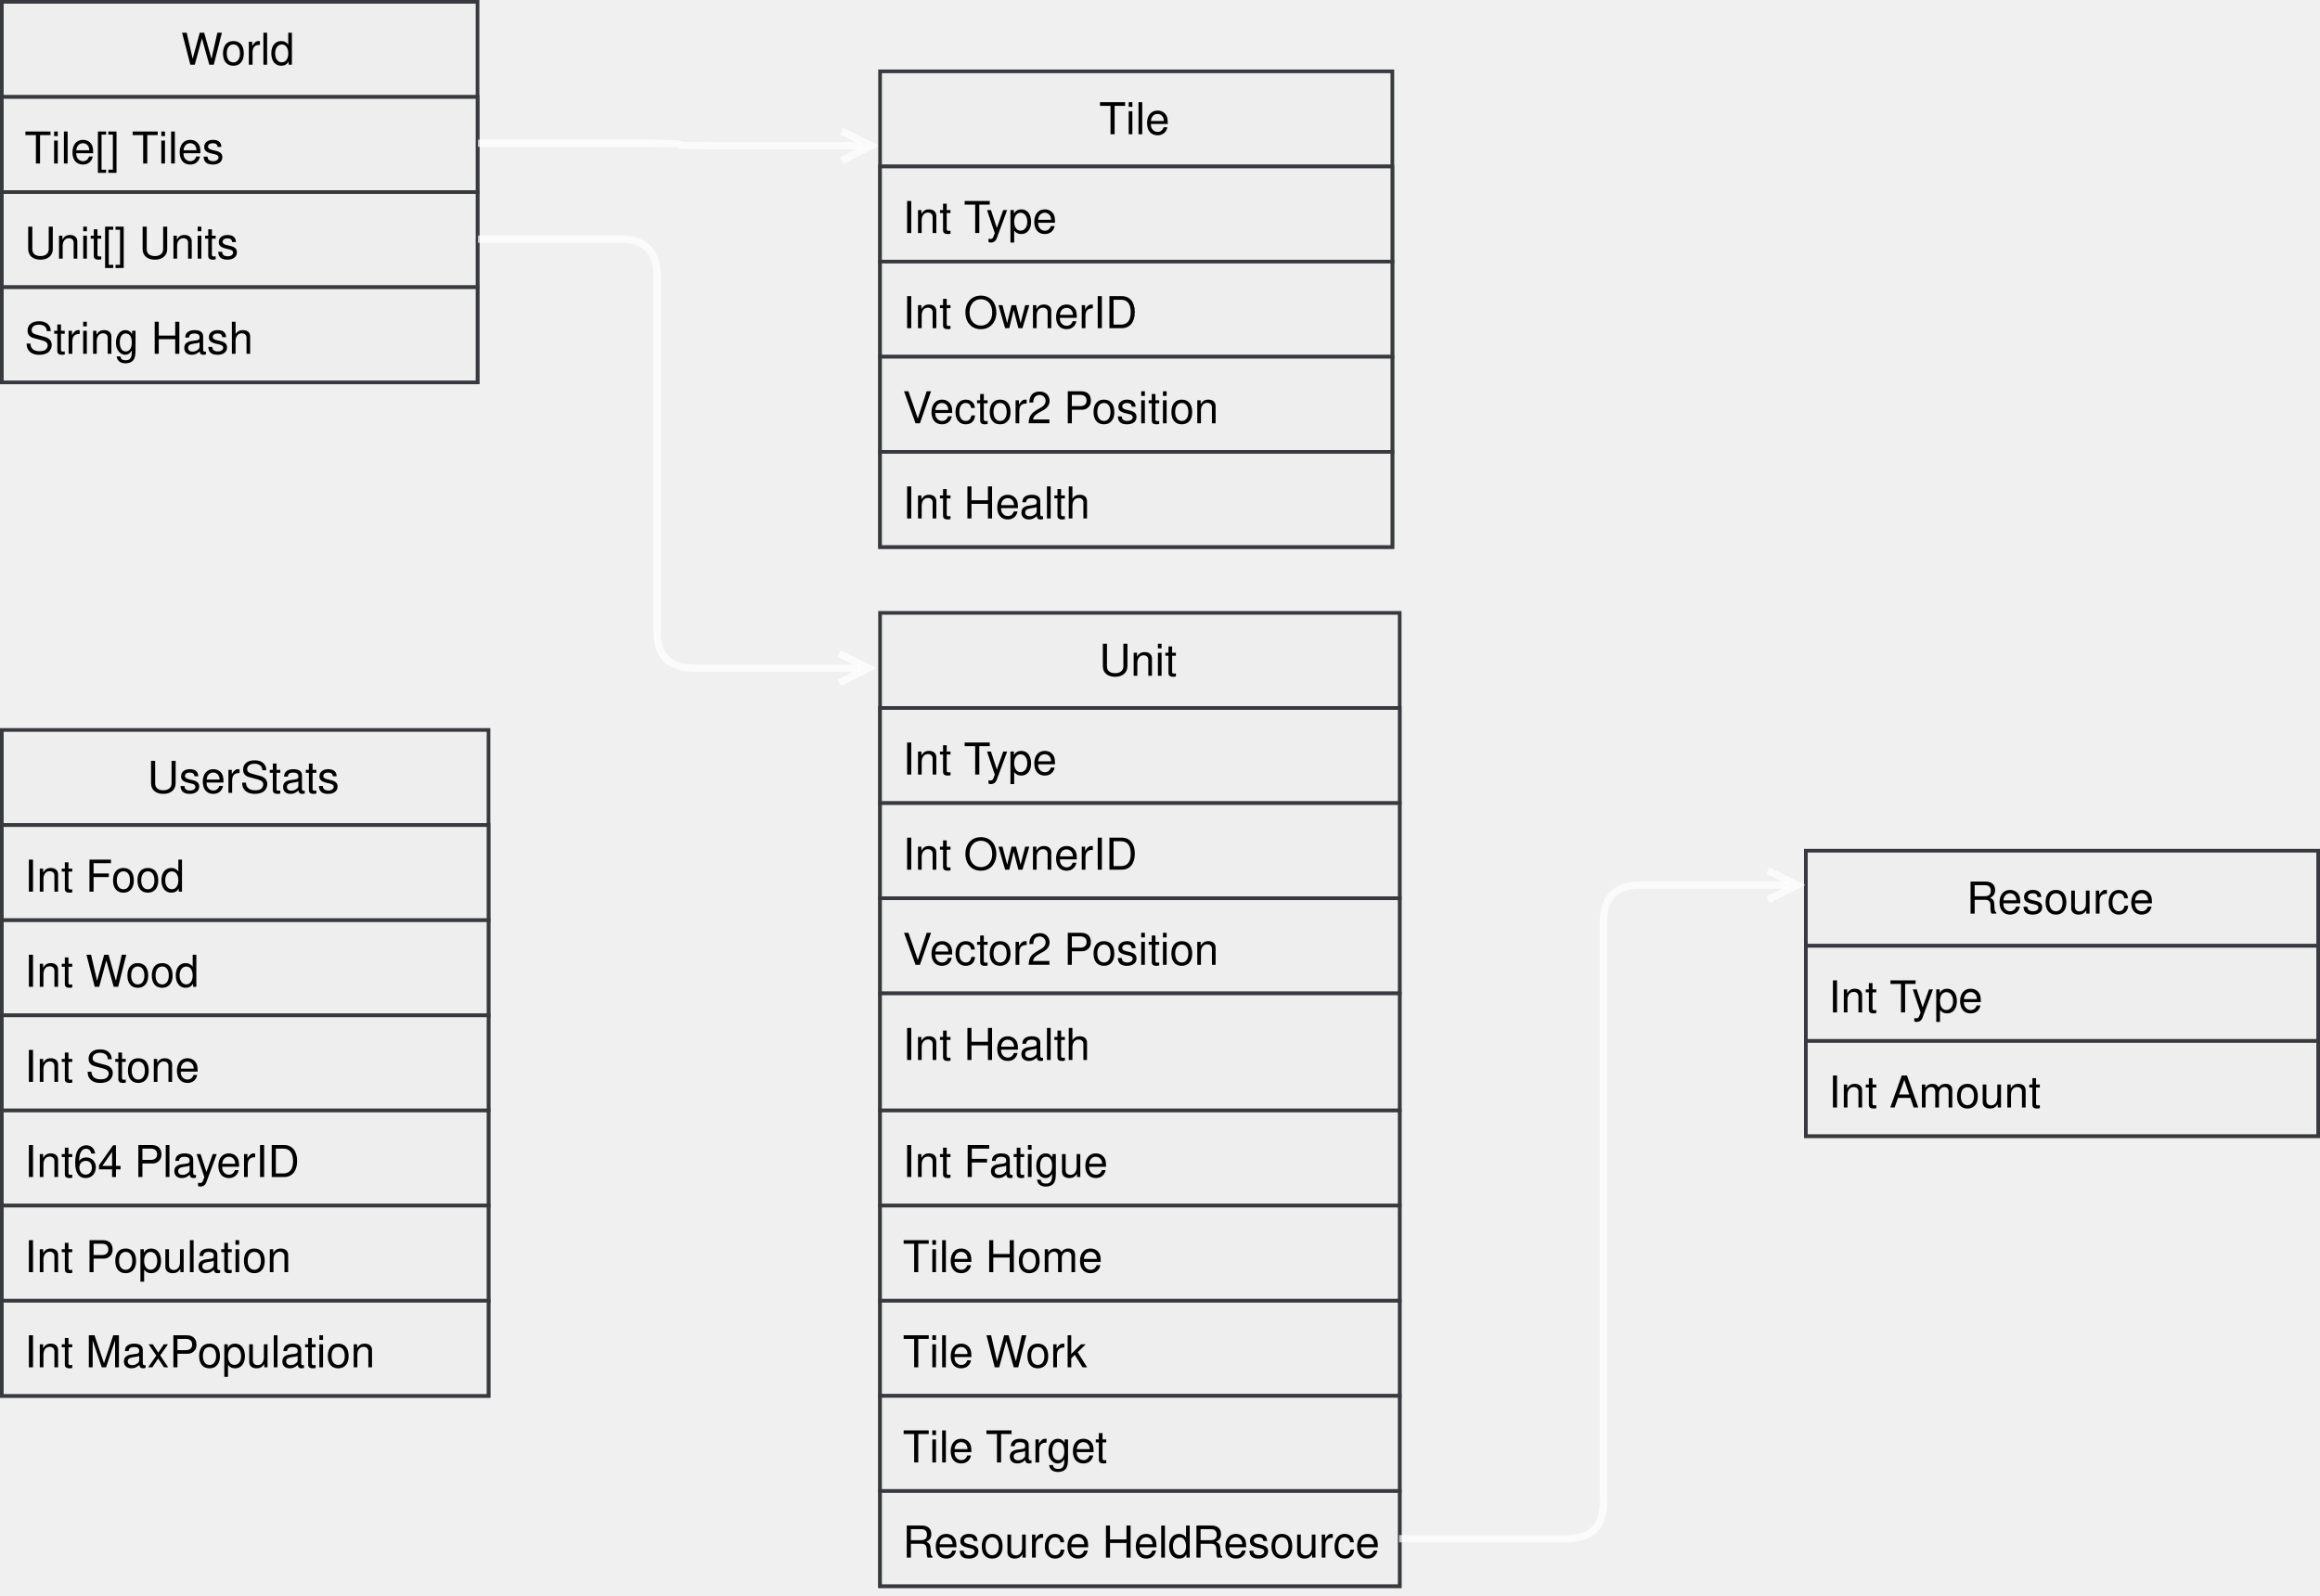
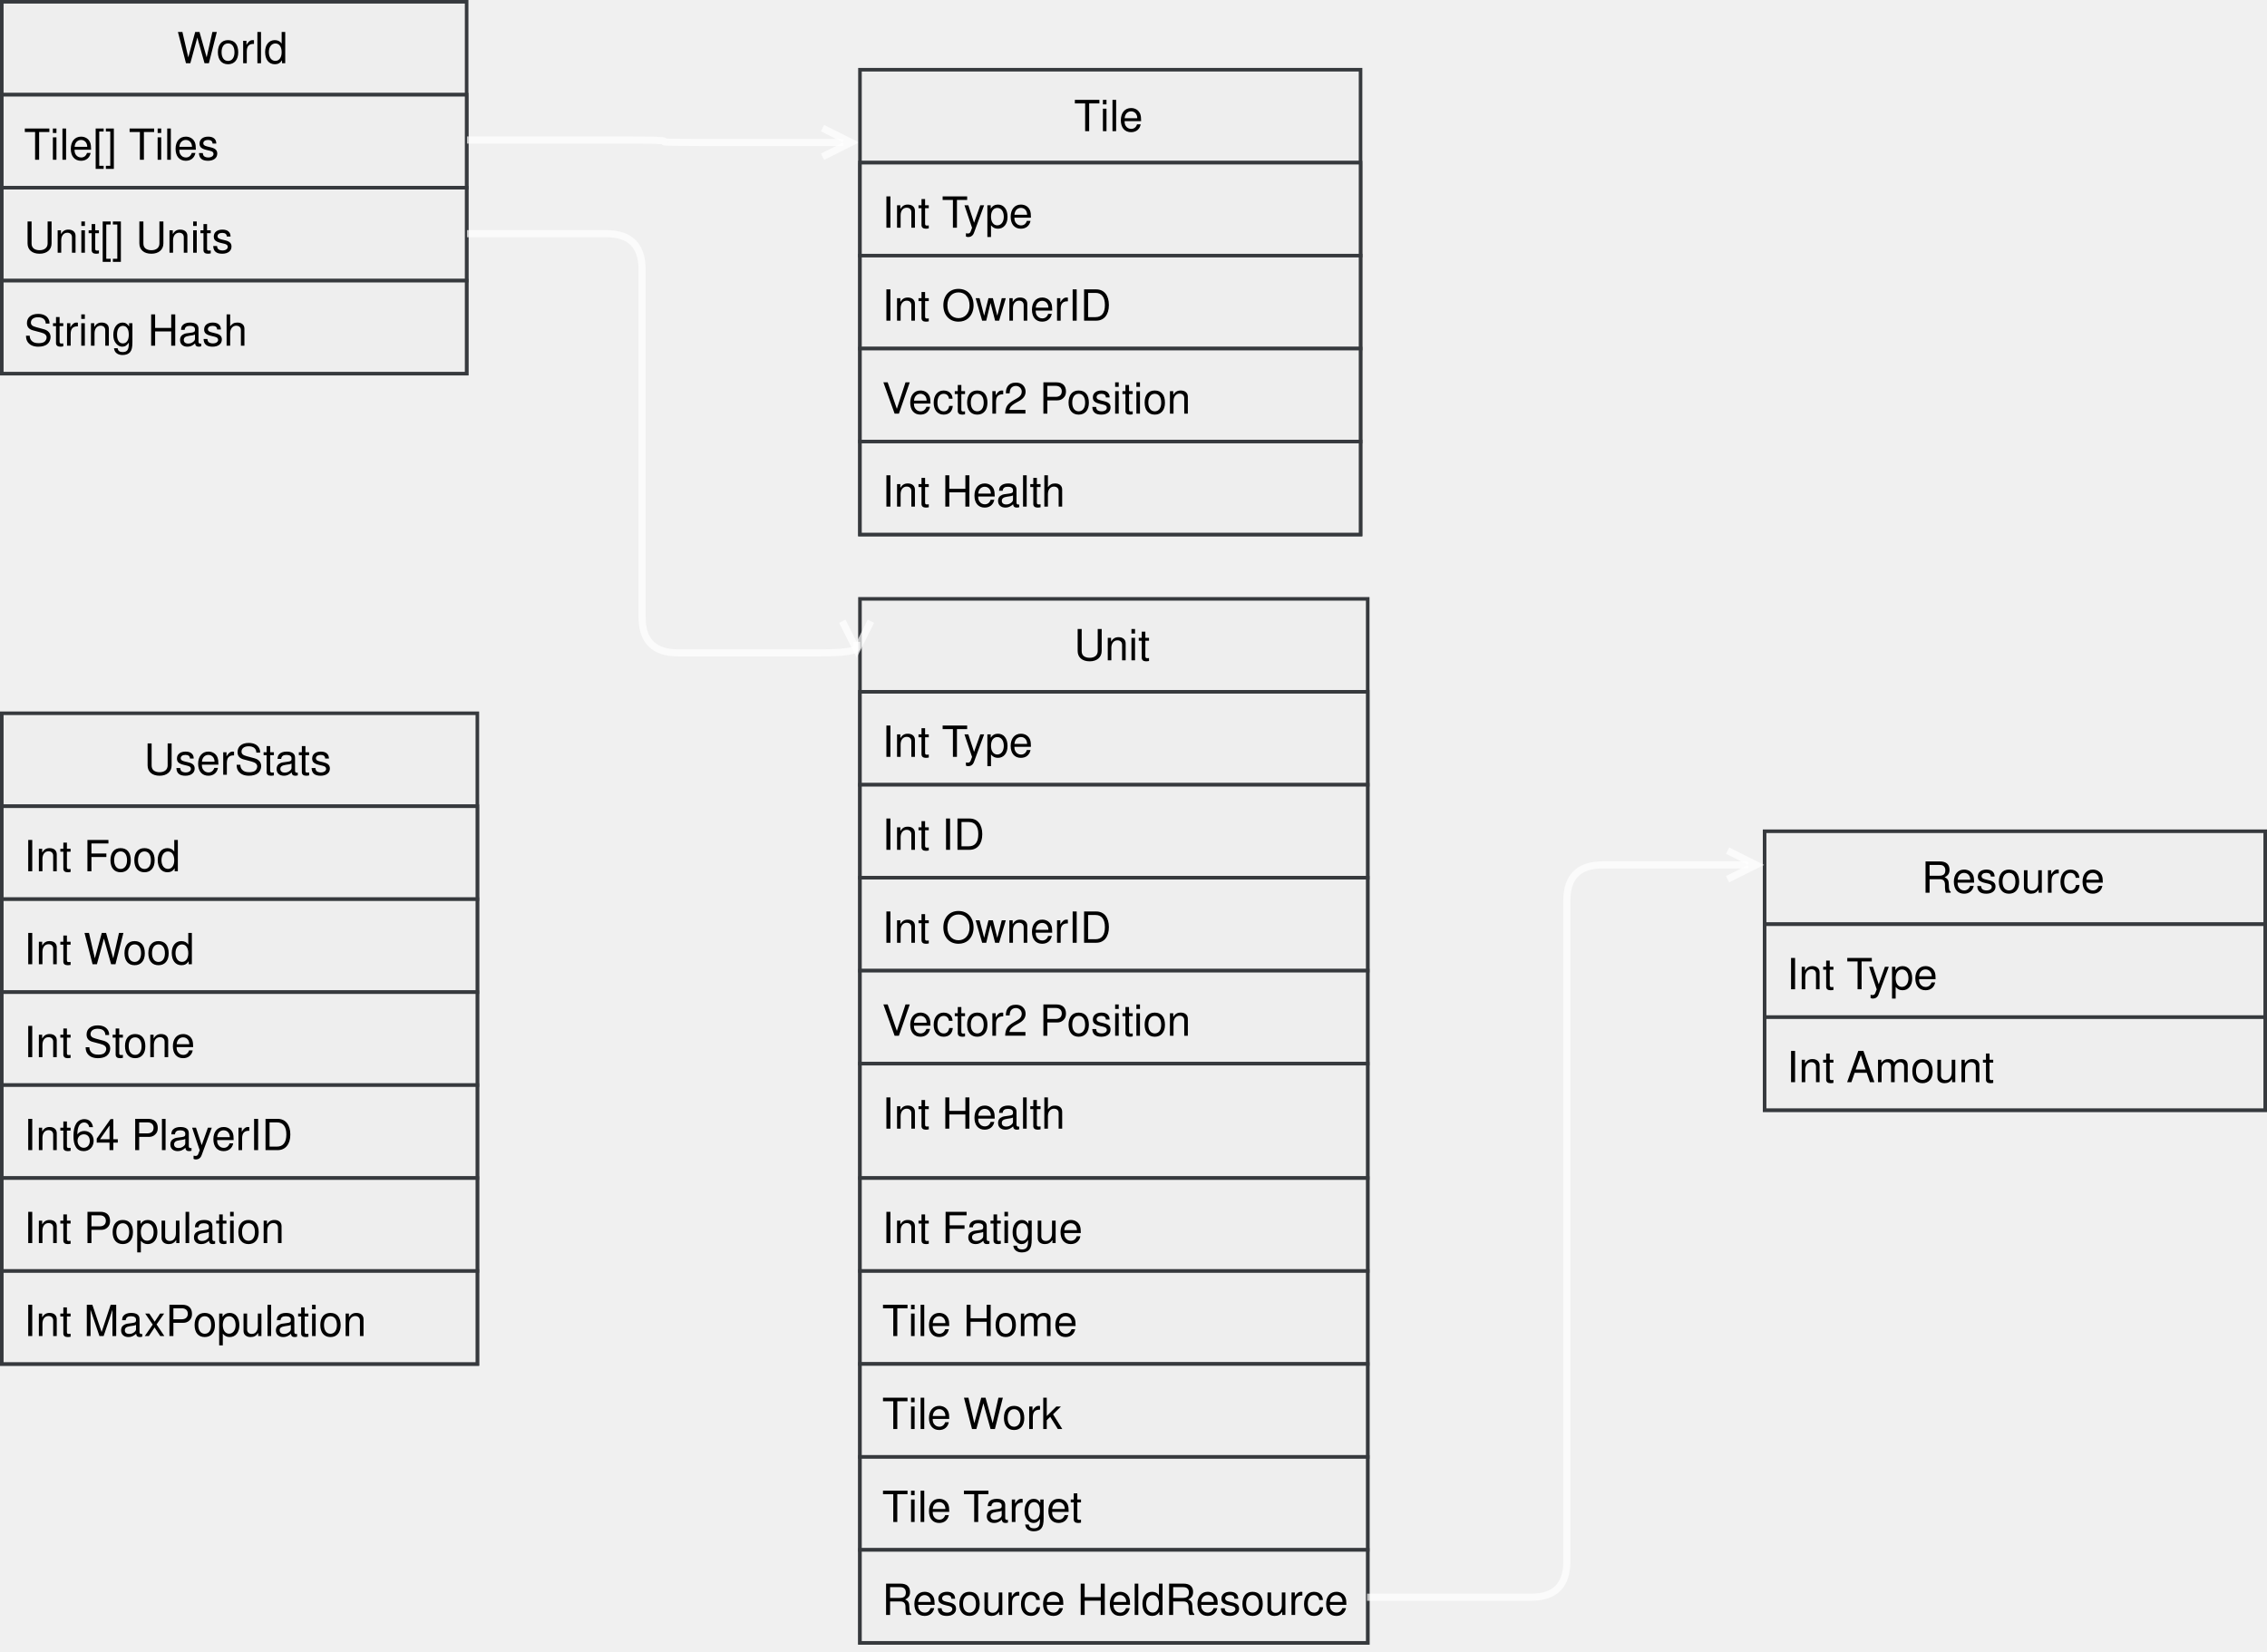
- <svg xmlns="http://www.w3.org/2000/svg" version="1.1" width="634px" height="436px" viewBox="-0.5 -0.5 634 436" content="&lt;mxfile modified=&quot;2019-04-03T17:16:42.804Z&quot; host=&quot;www.draw.io&quot; agent=&quot;Mozilla/5.0 (Windows NT 10.0; Win64; x64) AppleWebKit/537.36 (KHTML, like Gecko) Chrome/73.0.368.86 Safari/537.36&quot; version=&quot;10.6.0&quot; etag=&quot;bglw6HK7ozkGkFH5F_wP&quot; type=&quot;device&quot;&gt;&lt;diagram id=&quot;ht1FC1jm1WLuWW5--WOp&quot;&gt;7Zxfc5s4EMA/jR+vA8hg5zFxkktn0jlP3F56j4pRsC4YeYRc2/30twKJP5ZInQbonY+0M/EukhD6rbTLSs4Izdb73znerD6xkMQjzwn3I3Q98jx37CD4JTWHXOOP3VwRcRrmKqdULOh3ompq7ZaGJFW6XCUYiwXd1JVLliRkKWo6zDnb1Ys9szisKTY4IoZiscSxqX2koVjl2qk3KfV3hEYrfWc3uMivPOHlS8TZNlH3G3nIc+W//PIa67bUg6YrHLJdRYVuRmjGGRP5p/V+RmI5tvVhu224WvSbk0ScUsHLK3zD8VY9+iPjMFh558RBD0i6o+sYJyBdPbNELNQVB+TlisbhPT6wrbxjKmAEtHS1Ypx+h/I4hksuKOAyF4q3F9RKLGRN1SYnKZSZ68dwj1Sf8L5W8B6nQveGxTHepPQp65+suMY8oskVE4KtVaEoxmmqW5CwSKikgkfe1pou9QU1APc00Q0/0ziesZjxbIgQyX6yZ+TshVSuoABdoLDSyG2lZsKyUVUcCBdk38jSLSwEZh5hayL4AYroCtqo1KRzfSXvShN2kdKtqubrjNXUUdMmKtouTQc+KOuxWxIyLOkzBQb+1cgHwZFCapgVPKw0ExzTKAFNTJ6lKEeBwmS8VGrBNnLwNnhJk+g+K3M9LjUP6kmkikHd5zgjuKJhSJKMsMACPxUGu2E0EdmTys5dwYDMnA9+1s0ZyG4pw39ZnIsZS4AqphkIAta2I9Lijozn7QZxEnXPTl1Rhll0EmRd7j2MxwbjLwkVBWMpDIw7YOx7/TH2DcYLwYEA6O5wujpzvFXP8EtQT6b9oQ4MmCSEMEiJMGYrFrEExzeltjJc0gWWZe6ZJJwp/yZCHJSPx1vBpJcXax0BkD0VXyuf/5KjDaxy6Vo79kw4aCGBJ/taFfJarj/WirJiJtVqzgmnMDiEa19+DPA2+ymu6JDPyxoIL2VAKQdkk9kiaKT/Vm0xacBC3m7iFBYgh7HGP2VbviQ1RwmBUEQUzIlpJQ2unpMYC/qt3rrNBlTVuZwoZYiApkchwvSi3kTeK1XryJKKbpxkXBN7PHDegWUvvuL1KBAFR4j1q0l1RRnbokC9zLxiTg/wsoWTSHJsvN8EGfcbBz9ewHAMEzTBglzJMUzfaX1Tw/o+ZvPg82Fj2uB5ubCOrG7y5ijUZmRtuK2LBrZ/7BLCP4IM90BuuRoPpNskbYtFuyKt00EV1H/CCsS4VM5ZSgVlyQC5fci2KLQzyG7DfL4j4BPO/YXjl+AtEj698DVzjFnWYIgEe44EkTuxUPds1NvAbiYEhxDsnbjfngm0422BrpkKHIKwHllbo7CuWJspQR2FzbzR5RCIdQnaGol1BToYIrG++dpDMQtg5LUA2EzK5YBvsaDRdnDLnRBGffplM/GVp12dO2hs4NsF36BPX2wmvxTfR8ZfBr5d8J326II9M+Ol+H7O94sGwh28OLkn+uBWCJvprgei9gdlpBWHpTiwbp+1TnP1wtozGP7bd9h/cz44TjCqbbM7/mTU6jZ77WBdD1vuanpXt9x1VrL1PXfoOj5UCqj5U7Z8tCXvXSiXXixGftXEflgeqReD0iTzHvzszqnlIF/jgjSkbFtO2QY6a6rhTm2xpSVRr9ME57B3bzlmOGSO33nmDL3uFHvcvbccMMzpXq5hJIYAtwu+fe7Zn8GpQs//b4c7xVdmKvGOduvdnzH0jpxKMeN1E3lXjTOG5mHF4CjS0WF6+4cVLacVv6SEQ/BhOdB+XlHP/+O7MGhsOQWJkLkEulOv2eBPXgObjh/eMhYOHu6nPNzbzx/a8Lbi4ZoOID4OdLuha/3+S0d0kZmBzekuhFydBrzt47V+56UrvNbThgG8cjrzGB/ysysD49YZW/e5O4PsNczhOdtsZXA7HFbpBjKyJNc7g9x0wBAi4oFzt5z97sItEMs/f5C/ypV/YwLd/AM=&lt;/diagram&gt;&lt;/mxfile&gt;">
+ <svg xmlns="http://www.w3.org/2000/svg" version="1.1" width="634px" height="462px" viewBox="-0.5 -0.5 634 462" content="&lt;mxfile modified=&quot;2019-04-03T20:21:41.485Z&quot; host=&quot;www.draw.io&quot; agent=&quot;Mozilla/5.0 (Windows NT 10.0; Win64; x64) AppleWebKit/537.36 (KHTML, like Gecko) Chrome/73.0.368.86 Safari/537.36&quot; version=&quot;10.6.0&quot; etag=&quot;znyJo1xg2kJZoN8lYWli&quot; type=&quot;device&quot;&gt;&lt;diagram id=&quot;C_Dli4oqT1HidjrHjNsP&quot;&gt;7Zxtc5s4EIB/jT9eB5Dxy8fESS6dSec8cXrpfVSMgnXByCPk2u6vvxVIvFiicRqgEx9pZ2KtXhB6VtplWWeAZuv9nxxvVl9YQKKB5wT7AboaeJ47dBD8kpJDJvGHbiYIOQ0ykVMIFvQHUT21dEsDkihZJhKMRYJuqsIli2OyFBUZ5pztqs2eWRRUBBscEkOwWOLIlD7SQKwy6cQbF/JbQsOVvrI7mmY1T3j5EnK2jdX1Bh7yXPkvq15jPZa60WSFA7YridD1AM04YyL7tN7PSCTXtrpsNzW1+bw5icUpHbysw3ccbdWtPzIOi5VNThz0giQ7uo5wDKXLZxaLhapxoLxc0Si4wwe2lVdMBKyALl2uGKc/oD2OoMoFAVRzoXh7o0qLheypxuQkgTZzfRvukegL3lca3uFE6NmwKMKbhD6l85Md15iHNL5kQrC1ahRGOEn0CBIWCVQp55GNtaZLXaEW4I7GeuBnGkUzFjGeLhEi6U96j5y9kFINGqEpCkqD3JR6xixdVcWBcEH2tSzdXENg5xG2JoIfoInuoJVKbTrXV+VdocIuUrJVWX2dodo6atuE+diF6sAHpT12TUKGJj1QYOBfDnwoOLKQGGoFNyvVBEc0jEESkWdZlKtAYTNeKLFgG7l4G7ykcXiXtrkaFpJ7dSdSxKDvc5QSXNEgIHFKWGCBn3KF3TAai/RO5eQuYUFmzic/neYMym5Rhv+yORczFgNVTFMQBLRtR6TGHSnP2xXiJOqenbqiDLvoJMi63XsYDw3GX2Mqcsay0DNugbHvdcfYNxgvBAcCILvFyerM8ZYtw29BPZ50h3pkwCQBuEGqCGu2YiGLcXRdSEvLJU1g0eaOScKp8F8ixEHZeLwVTFp5sdYeANlT8a30+R+52sAqK11pw54WDroQw519KxeyXq4/1IKiY1qq9JwTTmFxCNe2/BjgTfqT12iXz0sHCC6kQykXZJPqIkik/VZjManAQl5u7OQaIJexwj9hW74kFUMJjlBIFMyxqSU1pp6TCAv6vTq6TQdU17ncKIWLgCZHLsJkWh0im5XqdaRJ+TROUq6x3R84b8eyE1vxcy8QjY4Q60eT8okytHmB+pj5iTrdw8MWjkPJsfZ6Y2Rcbzh6/QDDEWzQGAtyKdcweaf2TQzt+5zug4fDxtTB8zJhLWnd+M1eqE3JmjBb0xq2f+1iwj9DGa6B3OI07kk3Sdrmi7ZFWoeDSqj/hhOIcSmcs4QKyuIecvOQbV5oa5Ddmv18S8AmnPsDx2/Bmwd8OuFrxhjTqEHvCXbsCSJ3bKHuWahPvQawmwHB3gV7J+63RwKteJvY1GYoMKMr/a+ebeNsrV5XW2zNEGDvYHfI2up8tcV6VOthz7zBRe9ktwna7oa1RdoMyPVudtuAkeUNrA0wasLhqot53WBBw23vc7VCeNSlYTYjX1lM3bmFwXq+bfCddGiMPTPcpfg+Mv7S822Bb/4g0wlfM9Kl+D5kLwN7wi0QHp5ogxshbMa67ol6+Ss9rSgoij3rFiIgHYZA9Iv8D5Q+8YfzyXFGg0oOheOPB43mUFSyJjvIp1AHeDmfQoecG0+ogKnjQ6mB2j/FyEf5Ft5UuWy5ufHLKvZqe6QeDAqVzGbwq6/FLRl8tQdSH49vOB4/0iFxDXdie3awvIXRAaFzSMyw5Bf2rwXemVA4fMUonqZljdhEM5yY0b1Yw0r0Dm4bfLtMyNBZfR/I5zlOGfX8j+3u6EeMsr+jzXr7CaTekVHJz3M9RDZVI4HUzEQdHXk62k1vPhPVkgz4NSEcnA/LtxXOy+v5f3zRCQ0tKa4ImUegO/HqFf7kM7Au//CGsaC3cL9k4SZv9mBseJuwcMiMwWZ0H3u67dC1frmpLbp1uYYLIU+nHm/zeK1faGoLrxl+Bbwj8I6ceYQPWfJKz7hxxtZEhtYg1yUWztlmK53bPlulHci2ZIbWINflF4JH3HNul7PfnrsFxeJvW2SPcsUfEEHX/wE=&lt;/diagram&gt;&lt;/mxfile&gt;">
  <defs>
    <clipPath id="mx-clip-5-32-121-25-0">
      <rect x="5" y="32" width="121" height="25" />
    </clipPath>
    <clipPath id="mx-clip-5-58-121-25-0">
      <rect x="5" y="58" width="121" height="25" />
    </clipPath>
    <clipPath id="mx-clip-5-84-121-25-0">
      <rect x="5" y="84" width="121" height="25" />
    </clipPath>
    <clipPath id="mx-clip-245-51-131-25-0">
      <rect x="245" y="51" width="131" height="25" />
    </clipPath>
    <clipPath id="mx-clip-245-77-131-25-0">
      <rect x="245" y="77" width="131" height="25" />
    </clipPath>
    <clipPath id="mx-clip-245-103-131-25-0">
      <rect x="245" y="103" width="131" height="25" />
    </clipPath>
    <clipPath id="mx-clip-245-129-131-25-0">
      <rect x="245" y="129" width="131" height="25" />
    </clipPath>
    <clipPath id="mx-clip-245-199-133-25-0">
      <rect x="245" y="199" width="133" height="25" />
    </clipPath>
    <clipPath id="mx-clip-245-225-133-25-0">
      <rect x="245" y="225" width="133" height="25" />
    </clipPath>
    <clipPath id="mx-clip-245-251-133-25-0">
      <rect x="245" y="251" width="133" height="25" />
    </clipPath>
-     <clipPath id="mx-clip-245-277-133-31-0">
-       <rect x="245" y="277" width="133" height="31" />
-     </clipPath>
-     <clipPath id="mx-clip-245-309-133-25-0">
-       <rect x="245" y="309" width="133" height="25" />
+     <clipPath id="mx-clip-245-277-133-25-0">
+       <rect x="245" y="277" width="133" height="25" />
+     </clipPath>
+     <clipPath id="mx-clip-245-303-133-31-0">
+       <rect x="245" y="303" width="133" height="31" />
    </clipPath>
    <clipPath id="mx-clip-245-335-133-25-0">
      <rect x="245" y="335" width="133" height="25" />
    </clipPath>
    <clipPath id="mx-clip-245-361-133-25-0">
      <rect x="245" y="361" width="133" height="25" />
    </clipPath>
    <clipPath id="mx-clip-245-387-133-25-0">
      <rect x="245" y="387" width="133" height="25" />
    </clipPath>
    <clipPath id="mx-clip-245-413-133-25-0">
      <rect x="245" y="413" width="133" height="25" />
+     </clipPath>
+     <clipPath id="mx-clip-245-439-133-25-0">
+       <rect x="245" y="439" width="133" height="25" />
    </clipPath>
    <clipPath id="mx-clip-498-264-131-25-0">
      <rect x="498" y="264" width="131" height="25" />
    </clipPath>
    <clipPath id="mx-clip-498-290-131-25-0">
      <rect x="498" y="290" width="131" height="25" />
    </clipPath>
    <clipPath id="mx-clip-5-231-124-25-0">
      <rect x="5" y="231" width="124" height="25" />
    </clipPath>
    <clipPath id="mx-clip-5-257-124-25-0">
      <rect x="5" y="257" width="124" height="25" />
    </clipPath>
    <clipPath id="mx-clip-5-283-124-25-0">
      <rect x="5" y="283" width="124" height="25" />
    </clipPath>
    <clipPath id="mx-clip-5-309-124-25-0">
      <rect x="5" y="309" width="124" height="25" />
    </clipPath>
    <clipPath id="mx-clip-5-335-124-25-0">
      <rect x="5" y="335" width="124" height="25" />
    </clipPath>
    <clipPath id="mx-clip-5-361-124-25-0">
      <rect x="5" y="361" width="124" height="25" />
    </clipPath>
  </defs>
  <g>
    <path d="M 0 26 L 0 0 L 130 0 L 130 26" fill="#eeeeee" stroke="#36393d" stroke-miterlimit="10" pointer-events="none" />
    <path d="M 0 26 L 0 104 L 130 104 L 130 26" fill="none" stroke="#36393d" stroke-miterlimit="10" pointer-events="none" />
    <path d="M 0 26 L 130 26" fill="none" stroke="#36393d" stroke-miterlimit="10" pointer-events="none" />
    <g fill="#000000" font-family="Helvetica" text-anchor="middle" font-size="12px">
      <text x="64.5" y="17.19">World</text>
    </g>
    <rect x="0" y="26" width="130" height="26" fill="#eeeeee" stroke="#36393d" pointer-events="none" />
    <g fill="#000000" font-family="Helvetica" clip-path="url(#mx-clip-5-32-121-25-0)" font-size="12px">
      <text x="6.19" y="44.19">Tile[] Tiles</text>
    </g>
    <rect x="0" y="52" width="130" height="26" fill="#eeeeee" stroke="#36393d" pointer-events="none" />
    <g fill="#000000" font-family="Helvetica" clip-path="url(#mx-clip-5-58-121-25-0)" font-size="12px">
      <text x="6.19" y="70.19">Unit[] Units</text>
    </g>
    <rect x="0" y="78" width="130" height="26" fill="#eeeeee" stroke="#36393d" pointer-events="none" />
    <g fill="#000000" font-family="Helvetica" clip-path="url(#mx-clip-5-84-121-25-0)" font-size="12px">
      <text x="6.19" y="96.19">String Hash</text>
    </g>
    <path d="M 130.1 38.66 L 175.28 38.66 Q 185.28 38.66 185.28 39 L 185.28 39.17 Q 185.28 39.34 195.28 39.34 L 235.29 39.34" fill="none" stroke="#ffffff" stroke-opacity="0.7" stroke-width="2" stroke-miterlimit="10" pointer-events="none" />
    <path d="M 229.52 43.34 L 237.52 39.34 L 229.52 35.34" fill="none" stroke="#ffffff" stroke-opacity="0.7" stroke-width="2" stroke-miterlimit="10" pointer-events="none" />
    <path d="M 240 45 L 240 19 L 380 19 L 380 45" fill="#eeeeee" stroke="#36393d" stroke-miterlimit="10" pointer-events="none" />
    <path d="M 240 45 L 240 149 L 380 149 L 380 45" fill="none" stroke="#36393d" stroke-miterlimit="10" pointer-events="none" />
    <path d="M 240 45 L 380 45" fill="none" stroke="#36393d" stroke-miterlimit="10" pointer-events="none" />
    <g fill="#000000" font-family="Helvetica" text-anchor="middle" font-size="12px">
      <text x="309.5" y="36.19">Tile</text>
    </g>
    <rect x="240" y="45" width="140" height="26" fill="#eeeeee" stroke="#36393d" pointer-events="none" />
    <g fill="#000000" font-family="Helvetica" clip-path="url(#mx-clip-245-51-131-25-0)" font-size="12px">
      <text x="246.19" y="63.19">Int Type</text>
    </g>
    <rect x="240" y="71" width="140" height="26" fill="#eeeeee" stroke="#36393d" pointer-events="none" />
    <g fill="#000000" font-family="Helvetica" clip-path="url(#mx-clip-245-77-131-25-0)" font-size="12px">
      <text x="246.19" y="89.19">Int OwnerID</text>
    </g>
    <rect x="240" y="97" width="140" height="26" fill="#eeeeee" stroke="#36393d" pointer-events="none" />
    <g fill="#000000" font-family="Helvetica" clip-path="url(#mx-clip-245-103-131-25-0)" font-size="12px">
      <text x="246.19" y="115.19">Vector2 Position</text>
    </g>
    <rect x="240" y="123" width="140" height="26" fill="#eeeeee" stroke="#36393d" pointer-events="none" />
    <g fill="#000000" font-family="Helvetica" clip-path="url(#mx-clip-245-129-131-25-0)" font-size="12px">
      <text x="246.19" y="141.19">Int Health</text>
    </g>
    <path d="M 240 193 L 240 167 L 382 167 L 382 193" fill="#eeeeee" stroke="#36393d" stroke-miterlimit="10" pointer-events="none" />
-     <path d="M 240 193 L 240 433 L 382 433 L 382 193" fill="none" stroke="#36393d" stroke-miterlimit="10" pointer-events="none" />
+     <path d="M 240 193 L 240 459 L 382 459 L 382 193" fill="none" stroke="#36393d" stroke-miterlimit="10" pointer-events="none" />
    <path d="M 240 193 L 382 193" fill="none" stroke="#36393d" stroke-miterlimit="10" pointer-events="none" />
    <g fill="#000000" font-family="Helvetica" text-anchor="middle" font-size="12px">
      <text x="310.5" y="184.19">Unit</text>
    </g>
    <rect x="240" y="193" width="142" height="26" fill="#eeeeee" stroke="#36393d" pointer-events="none" />
    <g fill="#000000" font-family="Helvetica" clip-path="url(#mx-clip-245-199-133-25-0)" font-size="12px">
      <text x="246.19" y="211.19">Int Type</text>
    </g>
    <rect x="240" y="219" width="142" height="26" fill="#eeeeee" stroke="#36393d" pointer-events="none" />
    <g fill="#000000" font-family="Helvetica" clip-path="url(#mx-clip-245-225-133-25-0)" font-size="12px">
-       <text x="246.19" y="237.19">Int OwnerID</text>
+       <text x="246.19" y="237.19">Int ID</text>
    </g>
    <rect x="240" y="245" width="142" height="26" fill="#eeeeee" stroke="#36393d" pointer-events="none" />
    <g fill="#000000" font-family="Helvetica" clip-path="url(#mx-clip-245-251-133-25-0)" font-size="12px">
-       <text x="246.19" y="263.19">Vector2 Position</text>
-     </g>
-     <rect x="240" y="271" width="142" height="32" fill="#eeeeee" stroke="#36393d" pointer-events="none" />
-     <g fill="#000000" font-family="Helvetica" clip-path="url(#mx-clip-245-277-133-31-0)" font-size="12px">
-       <text x="246.19" y="289.19">Int Health</text>
-     </g>
-     <rect x="240" y="303" width="142" height="26" fill="#eeeeee" stroke="#36393d" pointer-events="none" />
-     <g fill="#000000" font-family="Helvetica" clip-path="url(#mx-clip-245-309-133-25-0)" font-size="12px">
-       <text x="246.19" y="321.19">Int Fatigue</text>
+       <text x="246.19" y="263.19">Int OwnerID</text>
+     </g>
+     <rect x="240" y="271" width="142" height="26" fill="#eeeeee" stroke="#36393d" pointer-events="none" />
+     <g fill="#000000" font-family="Helvetica" clip-path="url(#mx-clip-245-277-133-25-0)" font-size="12px">
+       <text x="246.19" y="289.19">Vector2 Position</text>
+     </g>
+     <rect x="240" y="297" width="142" height="32" fill="#eeeeee" stroke="#36393d" pointer-events="none" />
+     <g fill="#000000" font-family="Helvetica" clip-path="url(#mx-clip-245-303-133-31-0)" font-size="12px">
+       <text x="246.19" y="315.19">Int Health</text>
    </g>
    <rect x="240" y="329" width="142" height="26" fill="#eeeeee" stroke="#36393d" pointer-events="none" />
    <g fill="#000000" font-family="Helvetica" clip-path="url(#mx-clip-245-335-133-25-0)" font-size="12px">
-       <text x="246.19" y="347.19">Tile Home</text>
+       <text x="246.19" y="347.19">Int Fatigue</text>
    </g>
    <rect x="240" y="355" width="142" height="26" fill="#eeeeee" stroke="#36393d" pointer-events="none" />
    <g fill="#000000" font-family="Helvetica" clip-path="url(#mx-clip-245-361-133-25-0)" font-size="12px">
-       <text x="246.19" y="373.19">Tile Work</text>
+       <text x="246.19" y="373.19">Tile Home</text>
    </g>
    <rect x="240" y="381" width="142" height="26" fill="#eeeeee" stroke="#36393d" pointer-events="none" />
    <g fill="#000000" font-family="Helvetica" clip-path="url(#mx-clip-245-387-133-25-0)" font-size="12px">
-       <text x="246.19" y="399.19">Tile Target</text>
+       <text x="246.19" y="399.19">Tile Work</text>
    </g>
    <rect x="240" y="407" width="142" height="26" fill="#eeeeee" stroke="#36393d" pointer-events="none" />
    <g fill="#000000" font-family="Helvetica" clip-path="url(#mx-clip-245-413-133-25-0)" font-size="12px">
-       <text x="246.19" y="425.19">Resource HeldResource</text>
-     </g>
-     <path d="M 130.1 64.86 L 169.07 64.86 Q 179.07 64.86 179.07 74.86 L 179.07 172.1 Q 179.07 182.1 189.07 182.1 L 234.6 182.1" fill="none" stroke="#ffffff" stroke-opacity="0.7" stroke-width="2" stroke-miterlimit="10" pointer-events="none" />
-     <path d="M 228.83 186.1 L 236.83 182.1 L 228.83 178.1" fill="none" stroke="#ffffff" stroke-opacity="0.7" stroke-width="2" stroke-miterlimit="10" pointer-events="none" />
+       <text x="246.19" y="425.19">Tile Target</text>
+     </g>
+     <rect x="240" y="433" width="142" height="26" fill="#eeeeee" stroke="#36393d" pointer-events="none" />
+     <g fill="#000000" font-family="Helvetica" clip-path="url(#mx-clip-245-439-133-25-0)" font-size="12px">
+       <text x="246.19" y="451.19">Resource HeldResource</text>
+     </g>
+     <path d="M 130.1 64.86 L 169.07 64.86 Q 179.07 64.86 179.07 74.86 L 179.07 172.1 Q 179.07 182.1 189.07 182.1 L 229.07 182.1 Q 239.07 182.1 239.07 180.56 L 239.07 179.01" fill="none" stroke="#ffffff" stroke-opacity="0.7" stroke-width="2" stroke-miterlimit="10" pointer-events="none" />
+     <path d="M 235.07 173.25 L 239.07 181.25 L 243.07 173.25" fill="none" stroke="#ffffff" stroke-opacity="0.7" stroke-width="2" stroke-miterlimit="10" pointer-events="none" />
    <path d="M 493 258 L 493 232 L 633 232 L 633 258" fill="#eeeeee" stroke="#36393d" stroke-miterlimit="10" pointer-events="none" />
    <path d="M 493 258 L 493 310 L 633 310 L 633 258" fill="none" stroke="#36393d" stroke-miterlimit="10" pointer-events="none" />
    <path d="M 493 258 L 633 258" fill="none" stroke="#36393d" stroke-miterlimit="10" pointer-events="none" />
    <g fill="#000000" font-family="Helvetica" text-anchor="middle" font-size="12px">
      <text x="562.5" y="249.19">Resource</text>
    </g>
    <rect x="493" y="258" width="140" height="26" fill="#eeeeee" stroke="#36393d" pointer-events="none" />
    <g fill="#000000" font-family="Helvetica" clip-path="url(#mx-clip-498-264-131-25-0)" font-size="12px">
      <text x="499.19" y="276.19">Int Type</text>
    </g>
    <rect x="493" y="284" width="140" height="26" fill="#eeeeee" stroke="#36393d" pointer-events="none" />
    <g fill="#000000" font-family="Helvetica" clip-path="url(#mx-clip-498-290-131-25-0)" font-size="12px">
      <text x="499.19" y="302.19">Int Amount</text>
    </g>
-     <path d="M 381.83 420.03 L 427.69 420.03 Q 437.69 420.03 437.69 410.03 L 437.69 251.41 Q 437.69 241.41 447.69 241.41 L 488.39 241.41" fill="none" stroke="#ffffff" stroke-opacity="0.7" stroke-width="2" stroke-miterlimit="10" pointer-events="none" />
+     <path d="M 381.83 446.24 L 427.69 446.24 Q 437.69 446.24 437.69 436.24 L 437.69 251.41 Q 437.69 241.41 447.69 241.41 L 488.39 241.41" fill="none" stroke="#ffffff" stroke-opacity="0.7" stroke-width="2" stroke-miterlimit="10" pointer-events="none" />
    <path d="M 482.63 245.41 L 490.63 241.41 L 482.63 237.41" fill="none" stroke="#ffffff" stroke-opacity="0.7" stroke-width="2" stroke-miterlimit="10" pointer-events="none" />
    <path d="M 0 225 L 0 199 L 133 199 L 133 225" fill="#eeeeee" stroke="#36393d" stroke-miterlimit="10" pointer-events="none" />
    <path d="M 0 225 L 0 381 L 133 381 L 133 225" fill="none" stroke="#36393d" stroke-miterlimit="10" pointer-events="none" />
    <path d="M 0 225 L 133 225" fill="none" stroke="#36393d" stroke-miterlimit="10" pointer-events="none" />
    <g fill="#000000" font-family="Helvetica" text-anchor="middle" font-size="12px">
      <text x="66" y="216.19">UserStats</text>
    </g>
    <rect x="0" y="225" width="133" height="26" fill="#eeeeee" stroke="#36393d" pointer-events="none" />
    <g fill="#000000" font-family="Helvetica" clip-path="url(#mx-clip-5-231-124-25-0)" font-size="12px">
      <text x="6.19" y="243.19">Int Food</text>
    </g>
    <rect x="0" y="251" width="133" height="26" fill="#eeeeee" stroke="#36393d" pointer-events="none" />
    <g fill="#000000" font-family="Helvetica" clip-path="url(#mx-clip-5-257-124-25-0)" font-size="12px">
      <text x="6.19" y="269.19">Int Wood</text>
    </g>
    <rect x="0" y="277" width="133" height="26" fill="#eeeeee" stroke="#36393d" pointer-events="none" />
    <g fill="#000000" font-family="Helvetica" clip-path="url(#mx-clip-5-283-124-25-0)" font-size="12px">
      <text x="6.19" y="295.19">Int Stone</text>
    </g>
    <rect x="0" y="303" width="133" height="26" fill="#eeeeee" stroke="#36393d" pointer-events="none" />
    <g fill="#000000" font-family="Helvetica" clip-path="url(#mx-clip-5-309-124-25-0)" font-size="12px">
      <text x="6.19" y="321.19">Int64 PlayerID</text>
    </g>
    <rect x="0" y="329" width="133" height="26" fill="#eeeeee" stroke="#36393d" pointer-events="none" />
    <g fill="#000000" font-family="Helvetica" clip-path="url(#mx-clip-5-335-124-25-0)" font-size="12px">
      <text x="6.19" y="347.19">Int Population</text>
    </g>
    <rect x="0" y="355" width="133" height="26" fill="#eeeeee" stroke="#36393d" pointer-events="none" />
    <g fill="#000000" font-family="Helvetica" clip-path="url(#mx-clip-5-361-124-25-0)" font-size="12px">
      <text x="6.19" y="373.19">Int MaxPopulation</text>
    </g>
  </g>
</svg>
